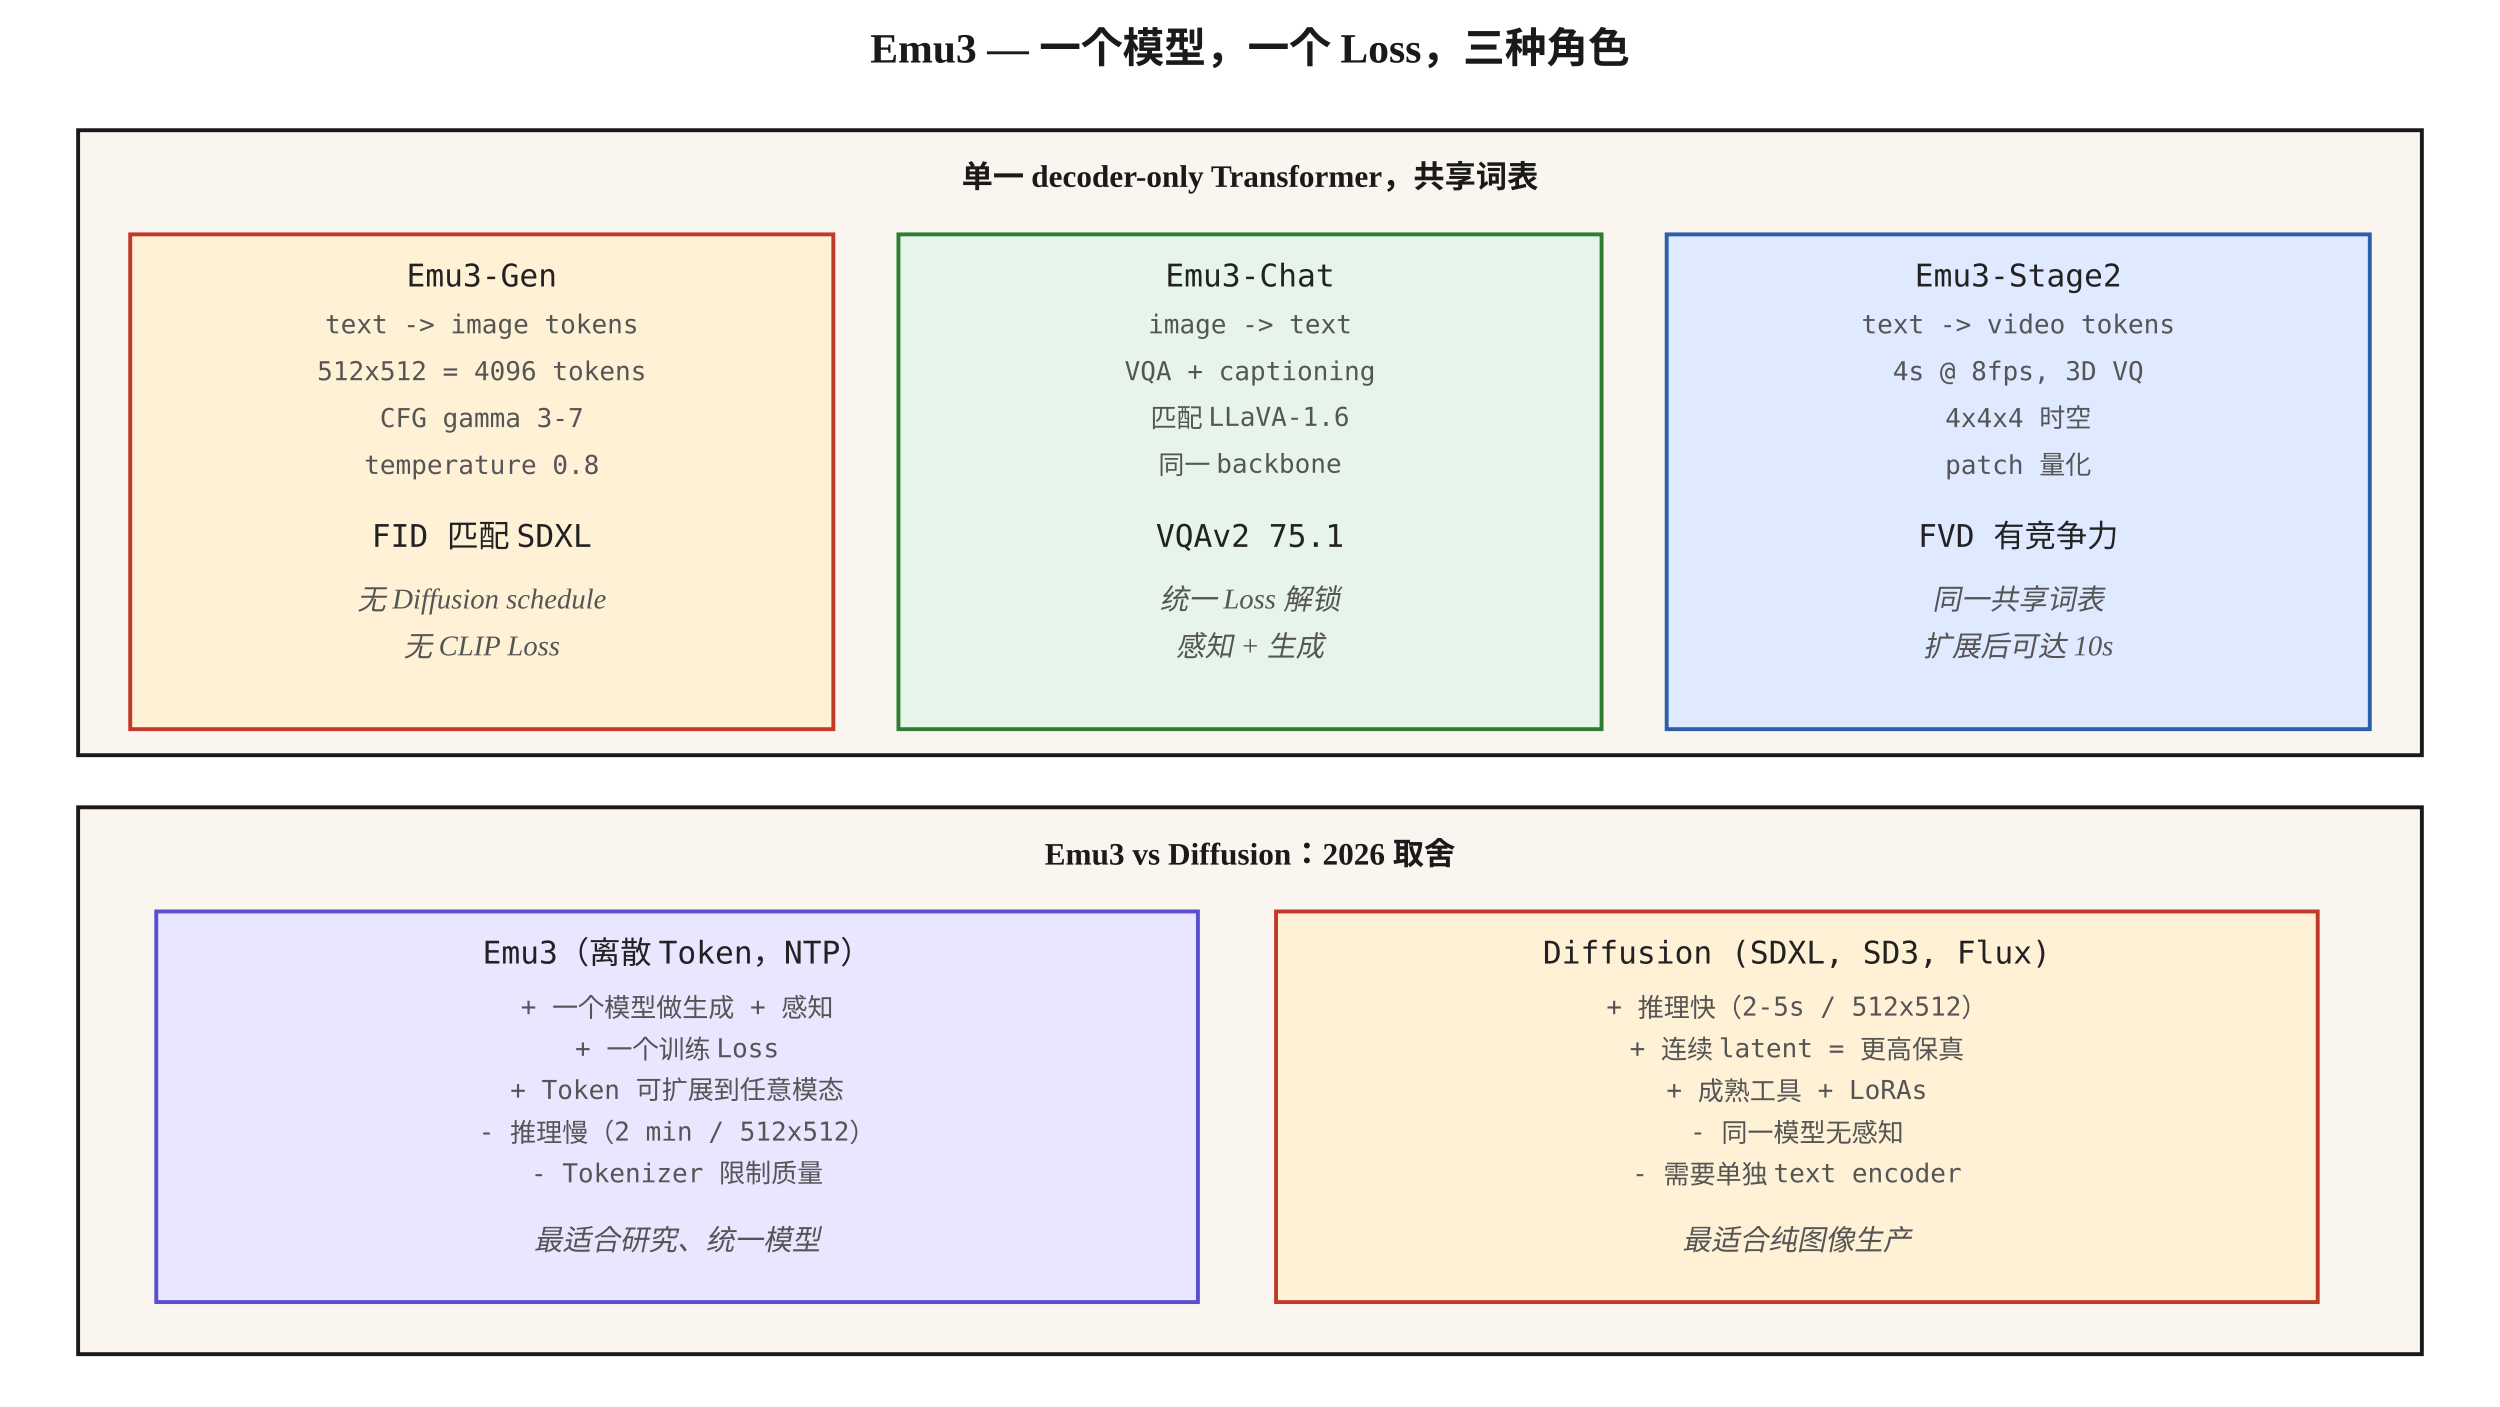
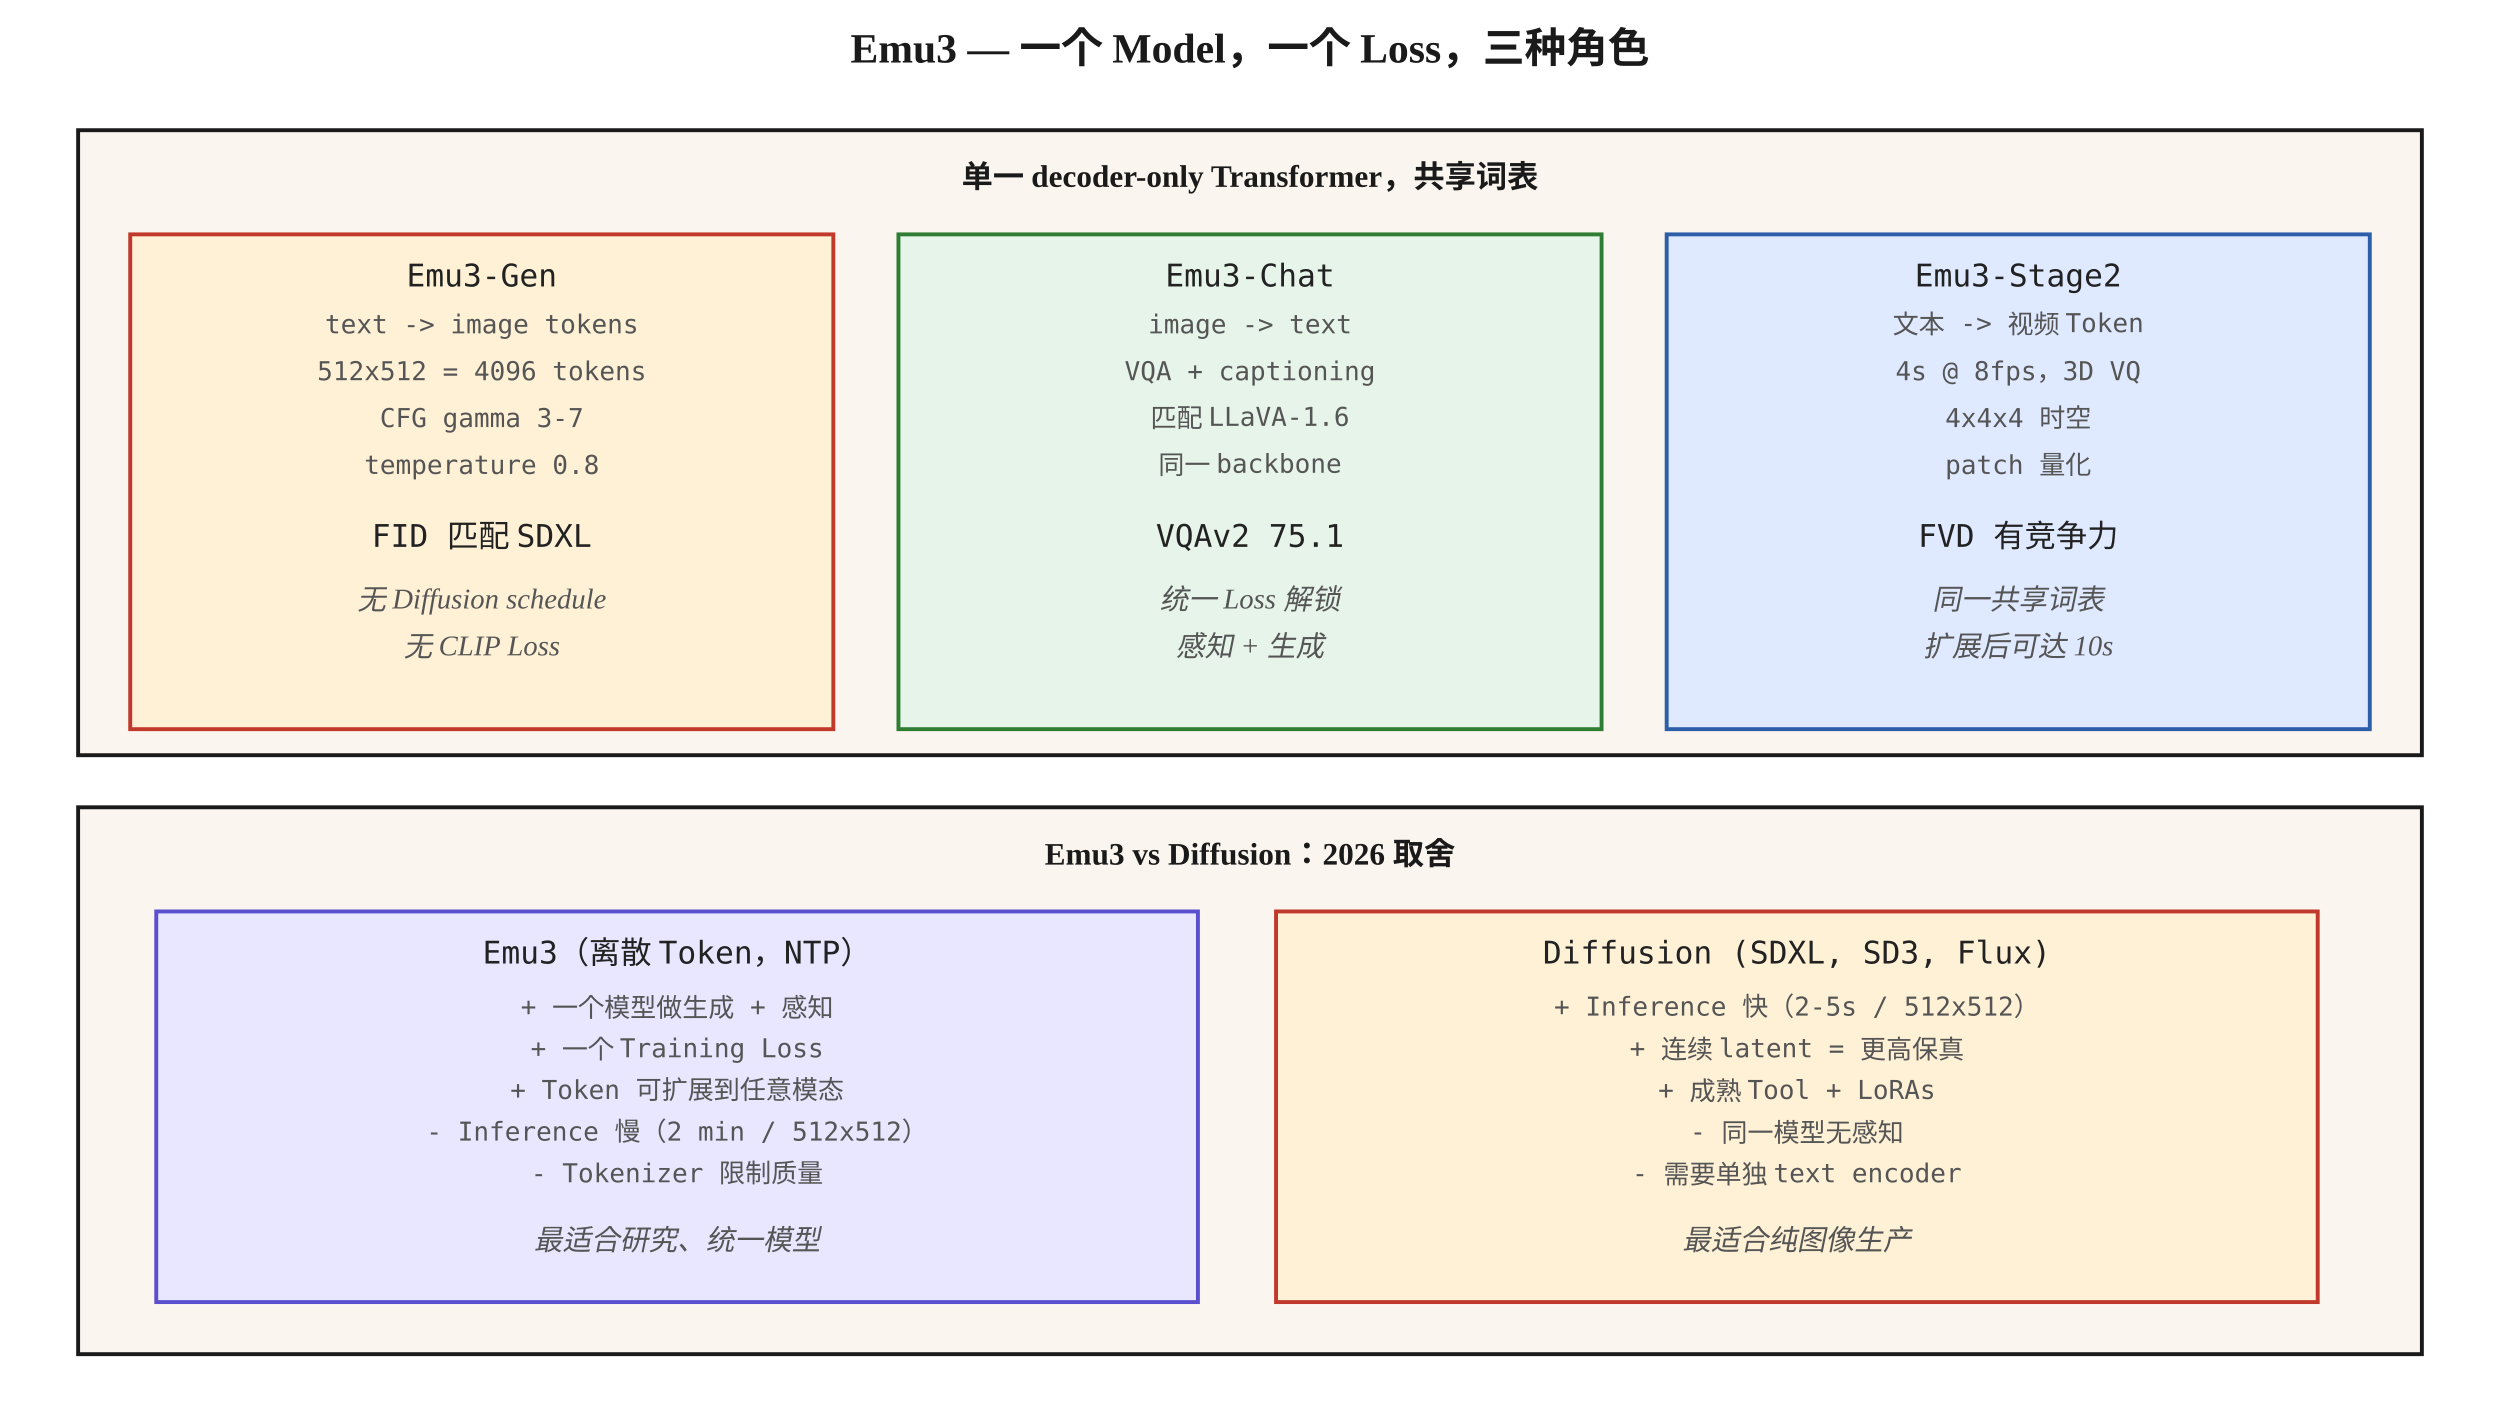
<svg xmlns="http://www.w3.org/2000/svg" viewBox="0 0 960 540" font-family="Georgia, 'Times New Roman', serif">
  <defs>
    <marker id="arrow" viewBox="0 0 10 10" refX="9" refY="5" markerWidth="6" markerHeight="6" orient="auto">
      <path d="M0,0 L10,5 L0,10 z" fill="#1a1a1a" />
    </marker>
    <style>
      .box { fill: #faf6ef; stroke: #1a1a1a; stroke-width: 1.5; }
      .hot { fill: #fff1d6; stroke: #c0392b; stroke-width: 1.5; }
      .cool { fill: #e6f4ea; stroke: #2e7d32; stroke-width: 1.5; }
      .cold { fill: #dfe9ff; stroke: #2c5ea9; stroke-width: 1.5; }
      .reg { fill: #e9e6ff; stroke: #5a4fcf; stroke-width: 1.5; }
      .step { font-size: 12px; font-family: 'Menlo', monospace; fill: #222; }
      .small { font-size: 10px; font-family: 'Menlo', monospace; fill: #555; }
      .caption { font-size: 11px; fill: #555; font-style: italic; }
      .title { font-size: 16px; font-weight: 700; fill: #1a1a1a; }
      .head { font-size: 12px; font-weight: 700; fill: #1a1a1a; }
    </style>
  </defs>
-   <text x="480" y="24" text-anchor="middle" class="title">Emu3 — 一个模型，一个 Loss，三种角色</text>
+   <text x="480" y="24" text-anchor="middle" class="title">Emu3 — 一个 Model，一个 Loss，三种角色</text>
  <rect x="30" y="50" width="900" height="240" class="box" />
  <text x="480" y="72" text-anchor="middle" class="head">单一 decoder-only Transformer，共享词表</text>
  <rect x="50" y="90" width="270" height="190" class="hot" />
  <text x="185" y="110" text-anchor="middle" class="step">Emu3-Gen</text>
  <text x="185" y="128" text-anchor="middle" class="small">text -&gt; image tokens</text>
  <text x="185" y="146" text-anchor="middle" class="small">512x512 = 4096 tokens</text>
  <text x="185" y="164" text-anchor="middle" class="small">CFG gamma 3-7</text>
  <text x="185" y="182" text-anchor="middle" class="small">temperature 0.8</text>
  <text x="185" y="210" text-anchor="middle" class="step">FID 匹配 SDXL</text>
  <text x="185" y="234" text-anchor="middle" class="caption">无 Diffusion schedule</text>
  <text x="185" y="252" text-anchor="middle" class="caption">无 CLIP Loss</text>
  <rect x="345" y="90" width="270" height="190" class="cool" />
  <text x="480" y="110" text-anchor="middle" class="step">Emu3-Chat</text>
  <text x="480" y="128" text-anchor="middle" class="small">image -&gt; text</text>
  <text x="480" y="146" text-anchor="middle" class="small">VQA + captioning</text>
  <text x="480" y="164" text-anchor="middle" class="small">匹配 LLaVA-1.6</text>
  <text x="480" y="182" text-anchor="middle" class="small">同一 backbone</text>
  <text x="480" y="210" text-anchor="middle" class="step">VQAv2 75.1</text>
  <text x="480" y="234" text-anchor="middle" class="caption">统一 Loss 解锁</text>
  <text x="480" y="252" text-anchor="middle" class="caption">感知 + 生成</text>
  <rect x="640" y="90" width="270" height="190" class="cold" />
  <text x="775" y="110" text-anchor="middle" class="step">Emu3-Stage2</text>
-   <text x="775" y="128" text-anchor="middle" class="small">text -&gt; video tokens</text>
-   <text x="775" y="146" text-anchor="middle" class="small">4s @ 8fps, 3D VQ</text>
+   <text x="775" y="128" text-anchor="middle" class="small">文本 -&gt; 视频 Token</text>
+   <text x="775" y="146" text-anchor="middle" class="small">4s @ 8fps，3D VQ</text>
  <text x="775" y="164" text-anchor="middle" class="small">4x4x4 时空</text>
  <text x="775" y="182" text-anchor="middle" class="small">patch 量化</text>
  <text x="775" y="210" text-anchor="middle" class="step">FVD 有竞争力</text>
  <text x="775" y="234" text-anchor="middle" class="caption">同一共享词表</text>
  <text x="775" y="252" text-anchor="middle" class="caption">扩展后可达 10s</text>
  <rect x="30" y="310" width="900" height="210" class="box" />
  <text x="480" y="332" text-anchor="middle" class="head">Emu3 vs Diffusion：2026 取舍</text>
  <rect x="60" y="350" width="400" height="150" class="reg" />
  <text x="260" y="370" text-anchor="middle" class="step">Emu3（离散 Token，NTP）</text>
  <text x="260" y="390" text-anchor="middle" class="small">+ 一个模型做生成 + 感知</text>
-   <text x="260" y="406" text-anchor="middle" class="small">+ 一个训练 Loss</text>
+   <text x="260" y="406" text-anchor="middle" class="small">+ 一个 Training Loss</text>
  <text x="260" y="422" text-anchor="middle" class="small">+ Token 可扩展到任意模态</text>
-   <text x="260" y="438" text-anchor="middle" class="small">- 推理慢（2 min / 512x512）</text>
+   <text x="260" y="438" text-anchor="middle" class="small">- Inference 慢（2 min / 512x512）</text>
  <text x="260" y="454" text-anchor="middle" class="small">- Tokenizer 限制质量</text>
  <text x="260" y="480" text-anchor="middle" class="caption">最适合研究、统一模型</text>
  <rect x="490" y="350" width="400" height="150" class="hot" />
  <text x="690" y="370" text-anchor="middle" class="step">Diffusion (SDXL, SD3, Flux)</text>
-   <text x="690" y="390" text-anchor="middle" class="small">+ 推理快（2-5s / 512x512）</text>
+   <text x="690" y="390" text-anchor="middle" class="small">+ Inference 快（2-5s / 512x512）</text>
  <text x="690" y="406" text-anchor="middle" class="small">+ 连续 latent = 更高保真</text>
-   <text x="690" y="422" text-anchor="middle" class="small">+ 成熟工具 + LoRAs</text>
+   <text x="690" y="422" text-anchor="middle" class="small">+ 成熟 Tool + LoRAs</text>
  <text x="690" y="438" text-anchor="middle" class="small">- 同一模型无感知</text>
  <text x="690" y="454" text-anchor="middle" class="small">- 需要单独 text encoder</text>
  <text x="690" y="480" text-anchor="middle" class="caption">最适合纯图像生产</text>
</svg>
